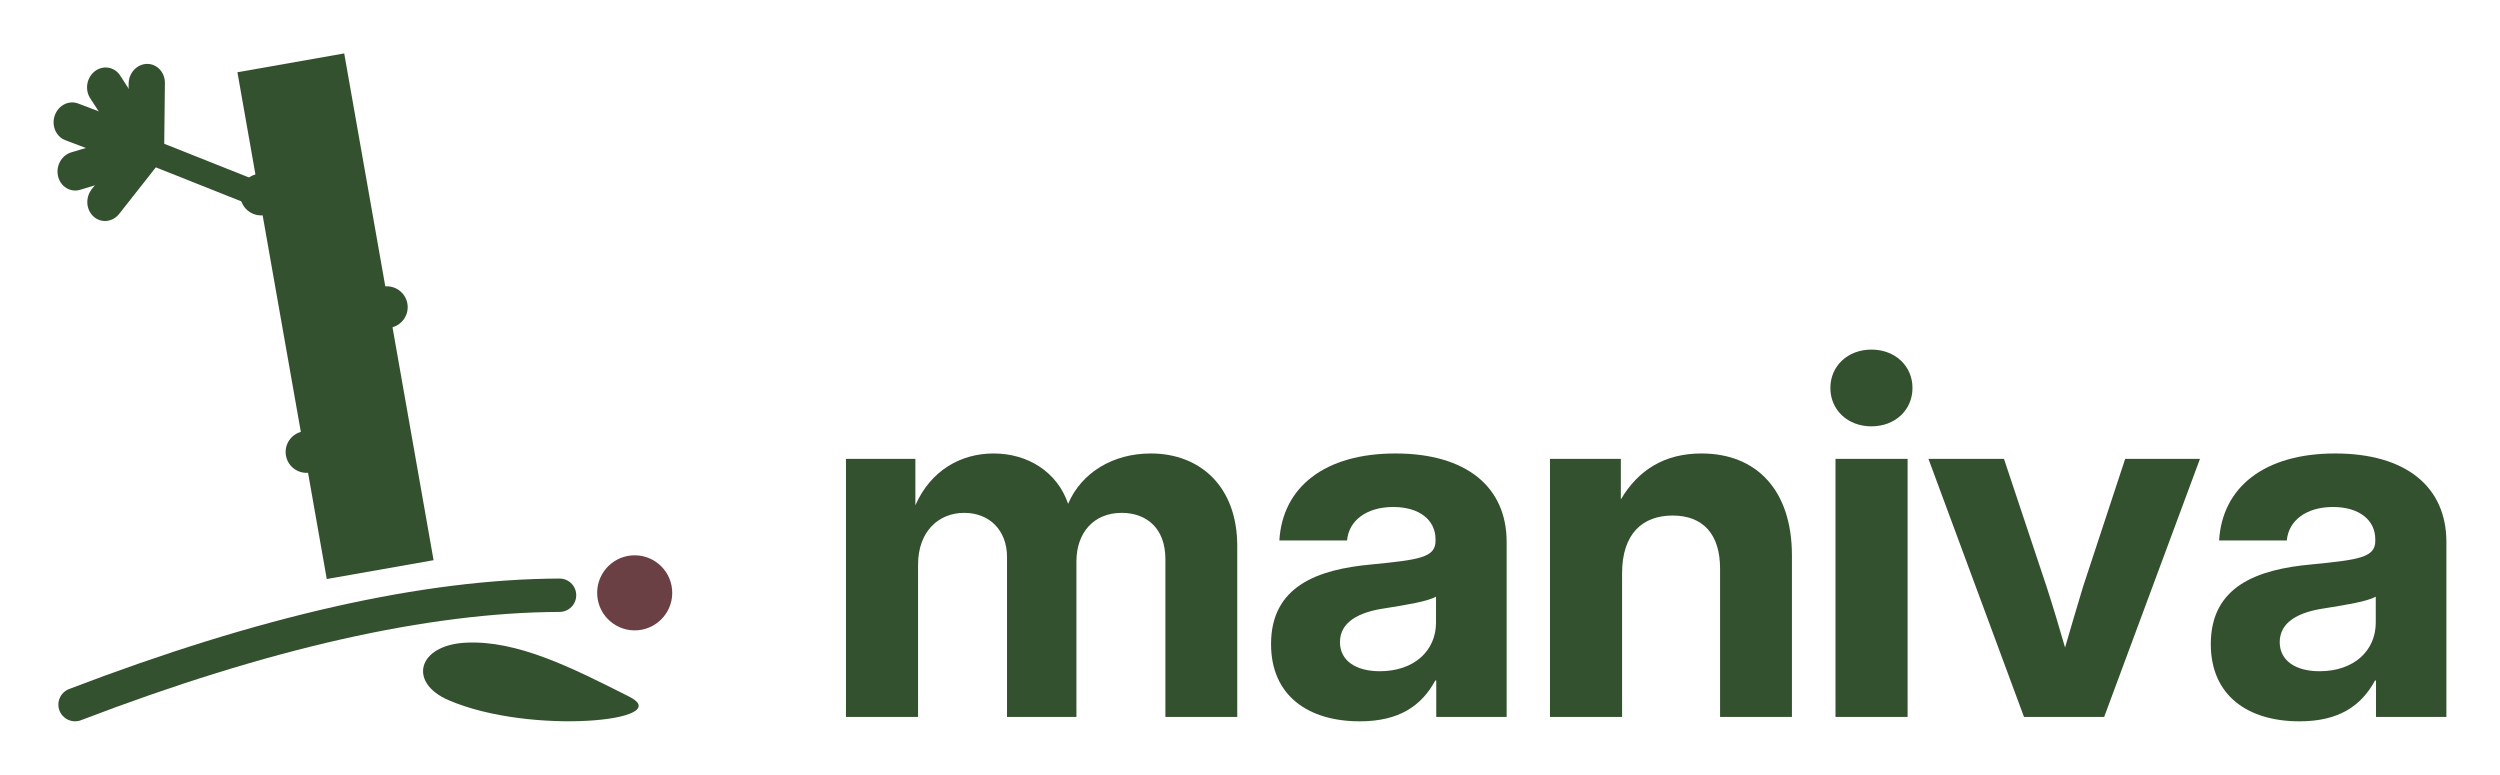
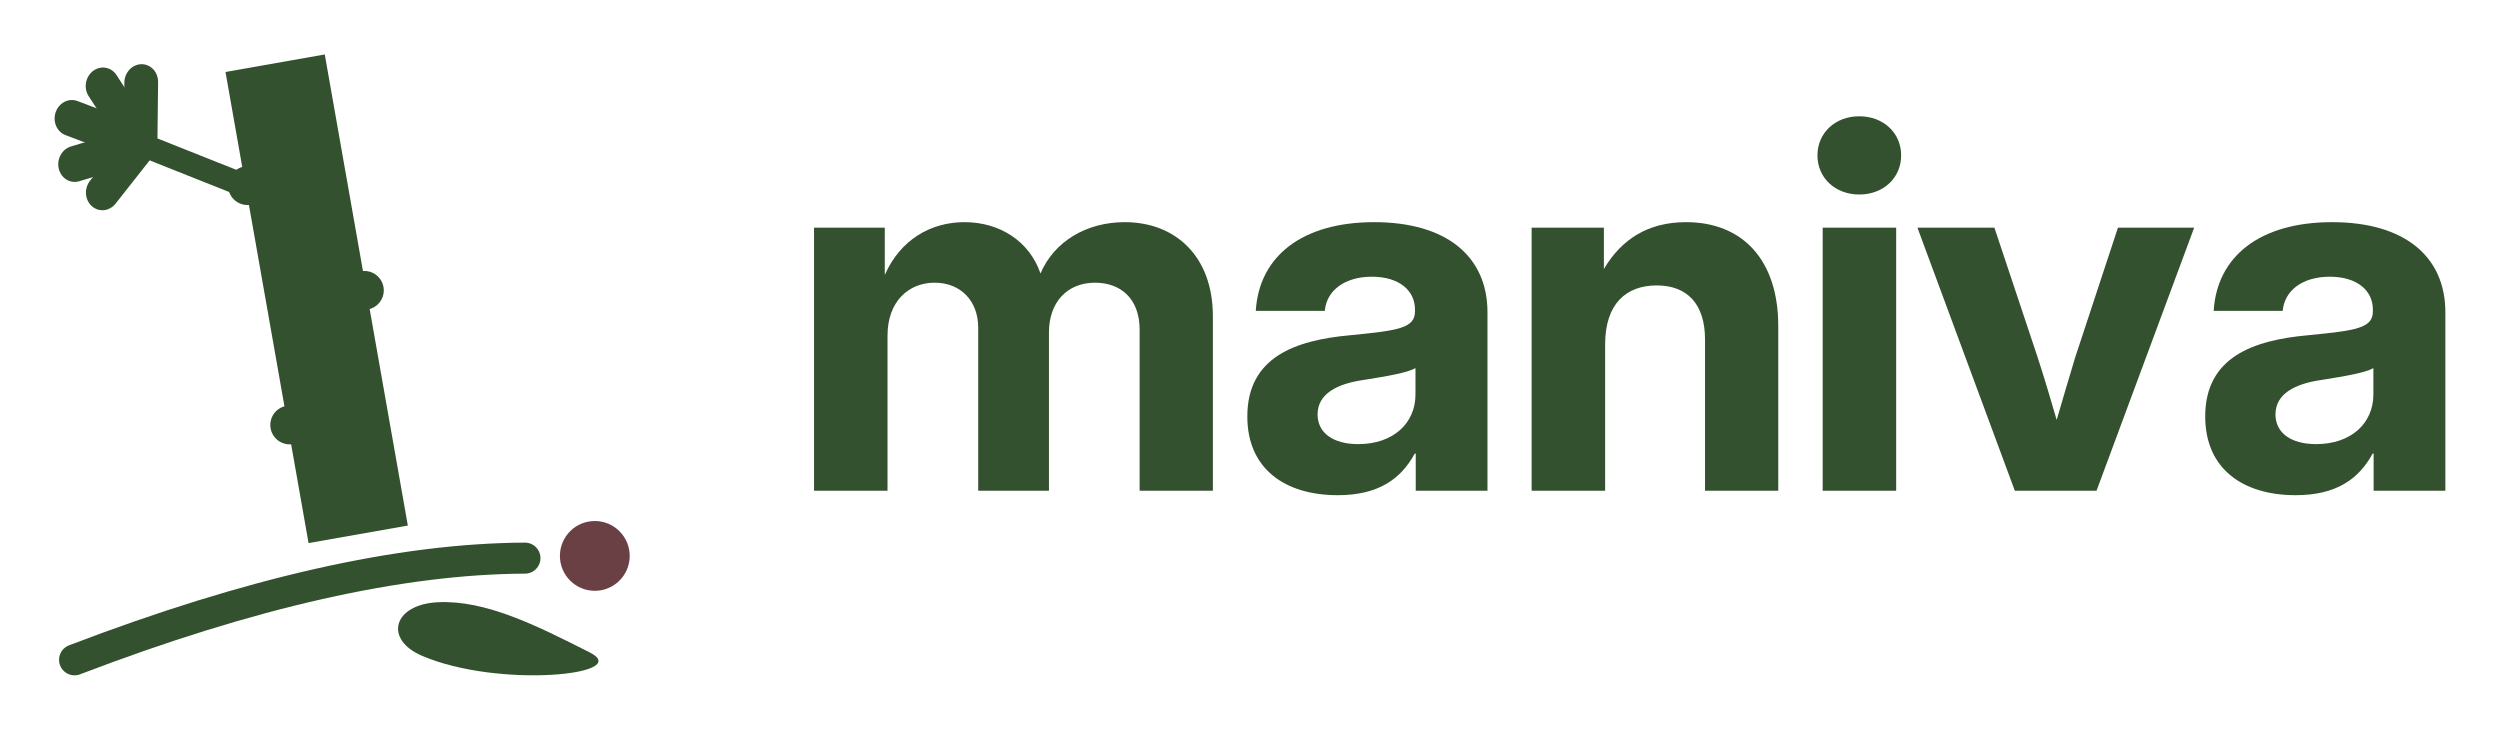
- <svg xmlns="http://www.w3.org/2000/svg" viewBox="-16 -15.35 749.2 232.25" width="2996.8" height="929.0" role="img" aria-label="maniva logo">
-   <g transform="translate(-31.750,-18.850) scale(1.25)">
+ <svg xmlns="http://www.w3.org/2000/svg" viewBox="-16 55.23 735.01 214.63" width="2940.04" height="858.52" role="img" aria-label="maniva logo">
+   <g transform="translate(-28.956,53.450) scale(1.14)">
    <g fill="none" stroke="#34512F">
      <g transform="matrix(-.98481 -.17365 -.17365 .98481 193.2 -16.341)">
        <g transform="translate(1.8079 -.45198)">
          <path d="m103 86 29-6" stroke-width="6" />
          <g transform="matrix(.41314 0 0 .44434 77.466 44.452)" stroke-linecap="round" stroke-width="21.006">
            <path d="m132 80 6.3-35.5" />
            <path d="m132 80 29.7-29.7" />
            <path d="m132 80 45.3-8" />
            <path d="m132 80 38.1 17.8" />
            <path d="m132 80 18 31.2" />
          </g>
        </g>
        <g transform="rotate(20 -38.373 243.61)">
          <path transform="translate(-55.78 -32.801)" d="m85.28 172.17v-123.37" stroke-width="26" />
          <circle cx="42" cy="45.858" r="5" fill="#34512F" stroke="none" />
          <circle cx="17" cy="77.685" r="5" fill="#34512F" stroke="none" />
          <circle cx="42" cy="108.53" r="5" fill="#34512F" stroke="none" />
        </g>
      </g>
      <path d="m120.18 170.68c19.774 8.491 54.642 4.902 43.332-0.829-13.953-7.071-26.925-13.561-39.183-12.976-11.598 0.553-14.004 9.573-4.149 13.805z" fill="#34512F" stroke="none" />
      <g transform="rotate(-5 99.953 155.62)">
        <path d="m29.453 165.62q70-20 118-16" stroke-width="8" stroke-linecap="round" />
        <circle cx="165.45" cy="150.62" r="9" fill="#6B4044" stroke="none" />
      </g>
    </g>
  </g>
-   <g transform="translate(-60.100,0)">
+   <g transform="translate(-74.288,0)">
    <path d="M297.617 199.5H319.224V153.87C319.224 143.909 325.376 138.343 333.066 138.343C340.61 138.343 345.884 143.543 345.884 151.6V199.5H366.685V152.918C366.685 144.275 371.885 138.343 380.234 138.343C387.632 138.343 393.345 142.884 393.345 152.186V199.5H414.878V148.23C414.878 130.506 403.818 120.545 388.95 120.545C377.744 120.545 368.223 126.185 364.194 135.633C360.972 126.185 352.256 120.545 341.855 120.545C332.041 120.545 323.032 125.599 318.418 136.072V122.156H297.617Z" fill="#34512F" />
    <path d="M451.593 200.818C463.458 200.818 470.123 196.131 474.225 188.587H474.518V199.5H495.611V147.059C495.611 130.506 483.453 120.545 462.286 120.545C441.046 120.545 428.448 130.652 427.496 146.619H447.784C448.297 140.687 453.57 136.585 461.627 136.585C469.537 136.585 474.298 140.54 474.298 146.253V146.766C474.298 151.746 469.317 152.405 455.182 153.797C439.068 155.262 425.006 160.242 425.006 177.674C425.006 193.128 436.139 200.818 451.593 200.818ZM457.599 185.804C450.348 185.804 445.66 182.581 445.66 177.088C445.66 170.936 451.52 168.079 458.917 166.98C465.875 165.882 471.954 164.856 474.444 163.465V171.229C474.444 179.578 467.999 185.804 457.599 185.804Z" fill="#34512F" />
    <path d="M530.202 156.507C530.202 144.495 536.428 139.148 545.363 139.148C554.372 139.148 559.572 144.642 559.572 155.042V199.5H581.105V151.087C581.105 131.531 570.485 120.545 554.006 120.545C542.873 120.545 535.036 125.525 529.836 134.314V122.156H508.596V199.5H530.202Z" fill="#34512F" />
    <path d="M594.163 199.5H615.77V122.156H594.163ZM604.93 112.415C612.034 112.415 617.234 107.508 617.234 100.916C617.234 94.324 612.034 89.417 604.93 89.417C597.825 89.417 592.625 94.324 592.625 100.916C592.625 107.508 597.825 112.415 604.93 112.415Z" fill="#34512F" />
    <path d="M650.653 199.5H674.677L703.388 122.156H680.976L668.378 160.389C666.547 166.468 664.716 172.62 662.958 178.699C661.2 172.62 659.369 166.468 657.392 160.389L644.647 122.156H622.016Z" fill="#34512F" />
    <path d="M733.218 200.818C745.083 200.818 751.748 196.131 755.85 188.587H756.143V199.5H777.236V147.059C777.236 130.506 765.078 120.545 743.911 120.545C722.671 120.545 710.073 130.652 709.121 146.619H729.409C729.922 140.687 735.195 136.585 743.252 136.585C751.162 136.585 755.923 140.54 755.923 146.253V146.766C755.923 151.746 750.942 152.405 736.807 153.797C720.693 155.262 706.631 160.242 706.631 177.674C706.631 193.128 717.764 200.818 733.218 200.818ZM739.224 185.804C731.973 185.804 727.285 182.581 727.285 177.088C727.285 170.936 733.145 168.079 740.542 166.98C747.5 165.882 753.579 164.856 756.069 163.465V171.229C756.069 179.578 749.624 185.804 739.224 185.804Z" fill="#34512F" />
  </g>
</svg>
